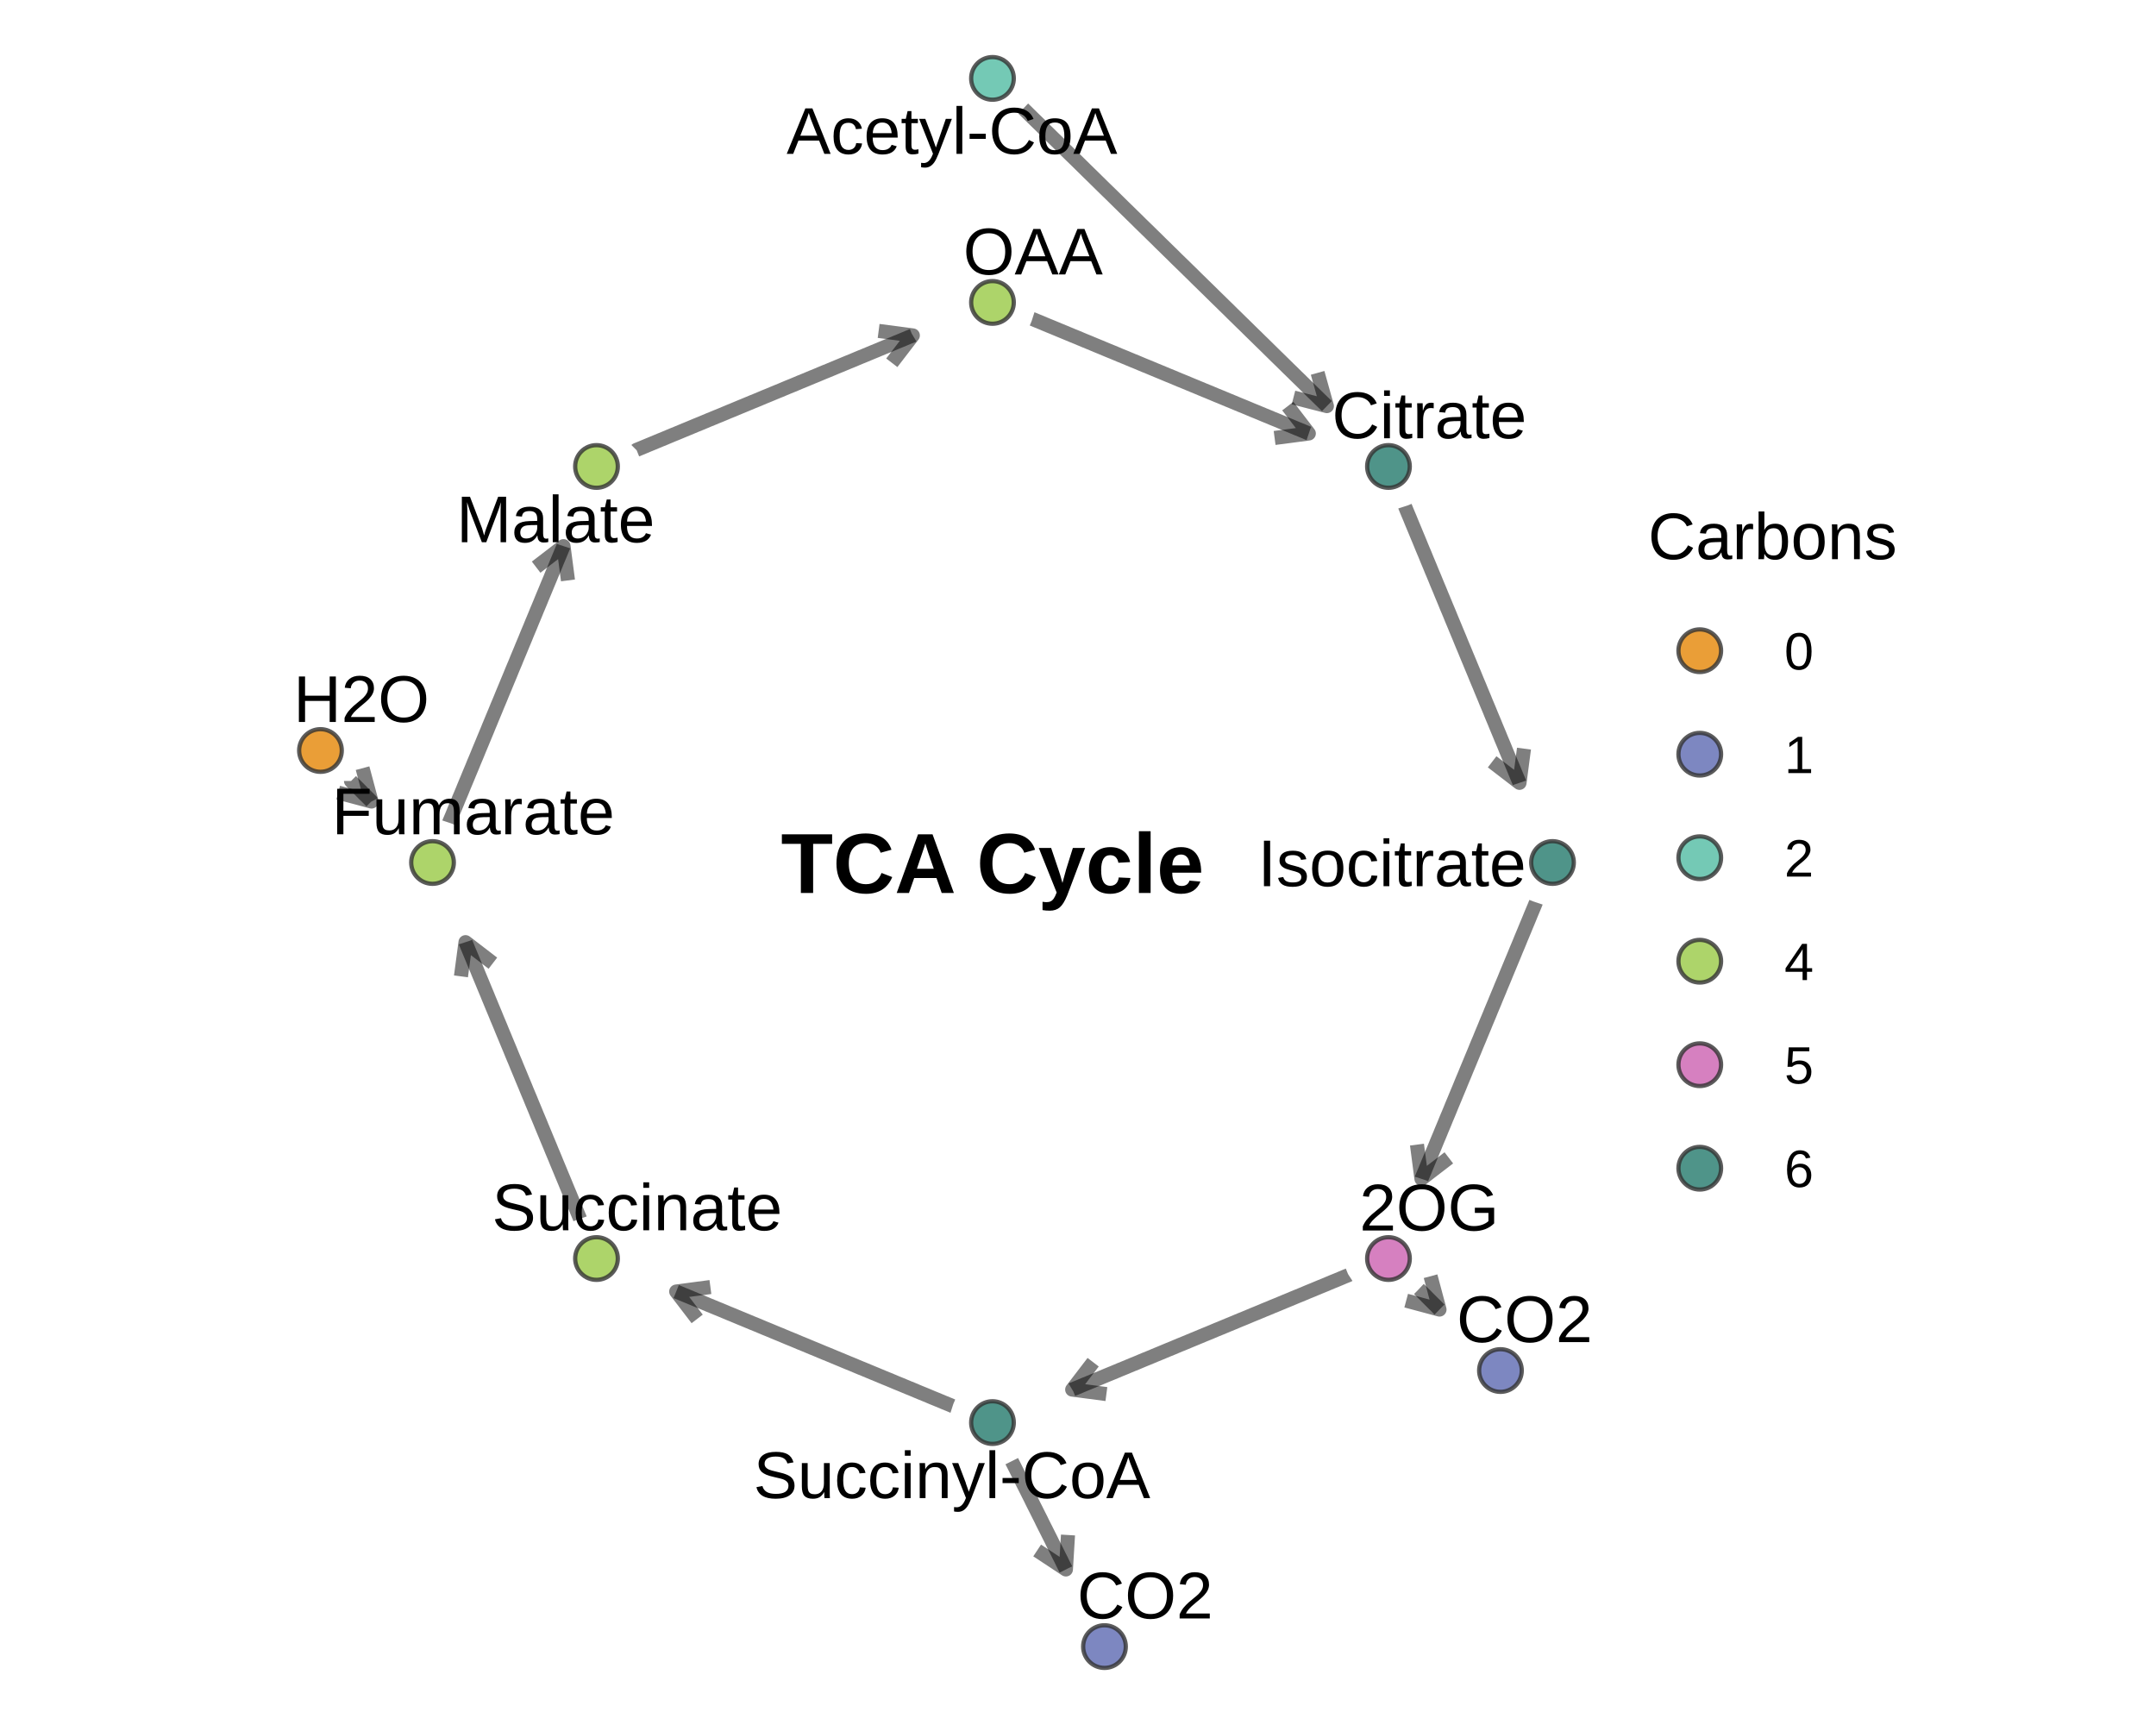
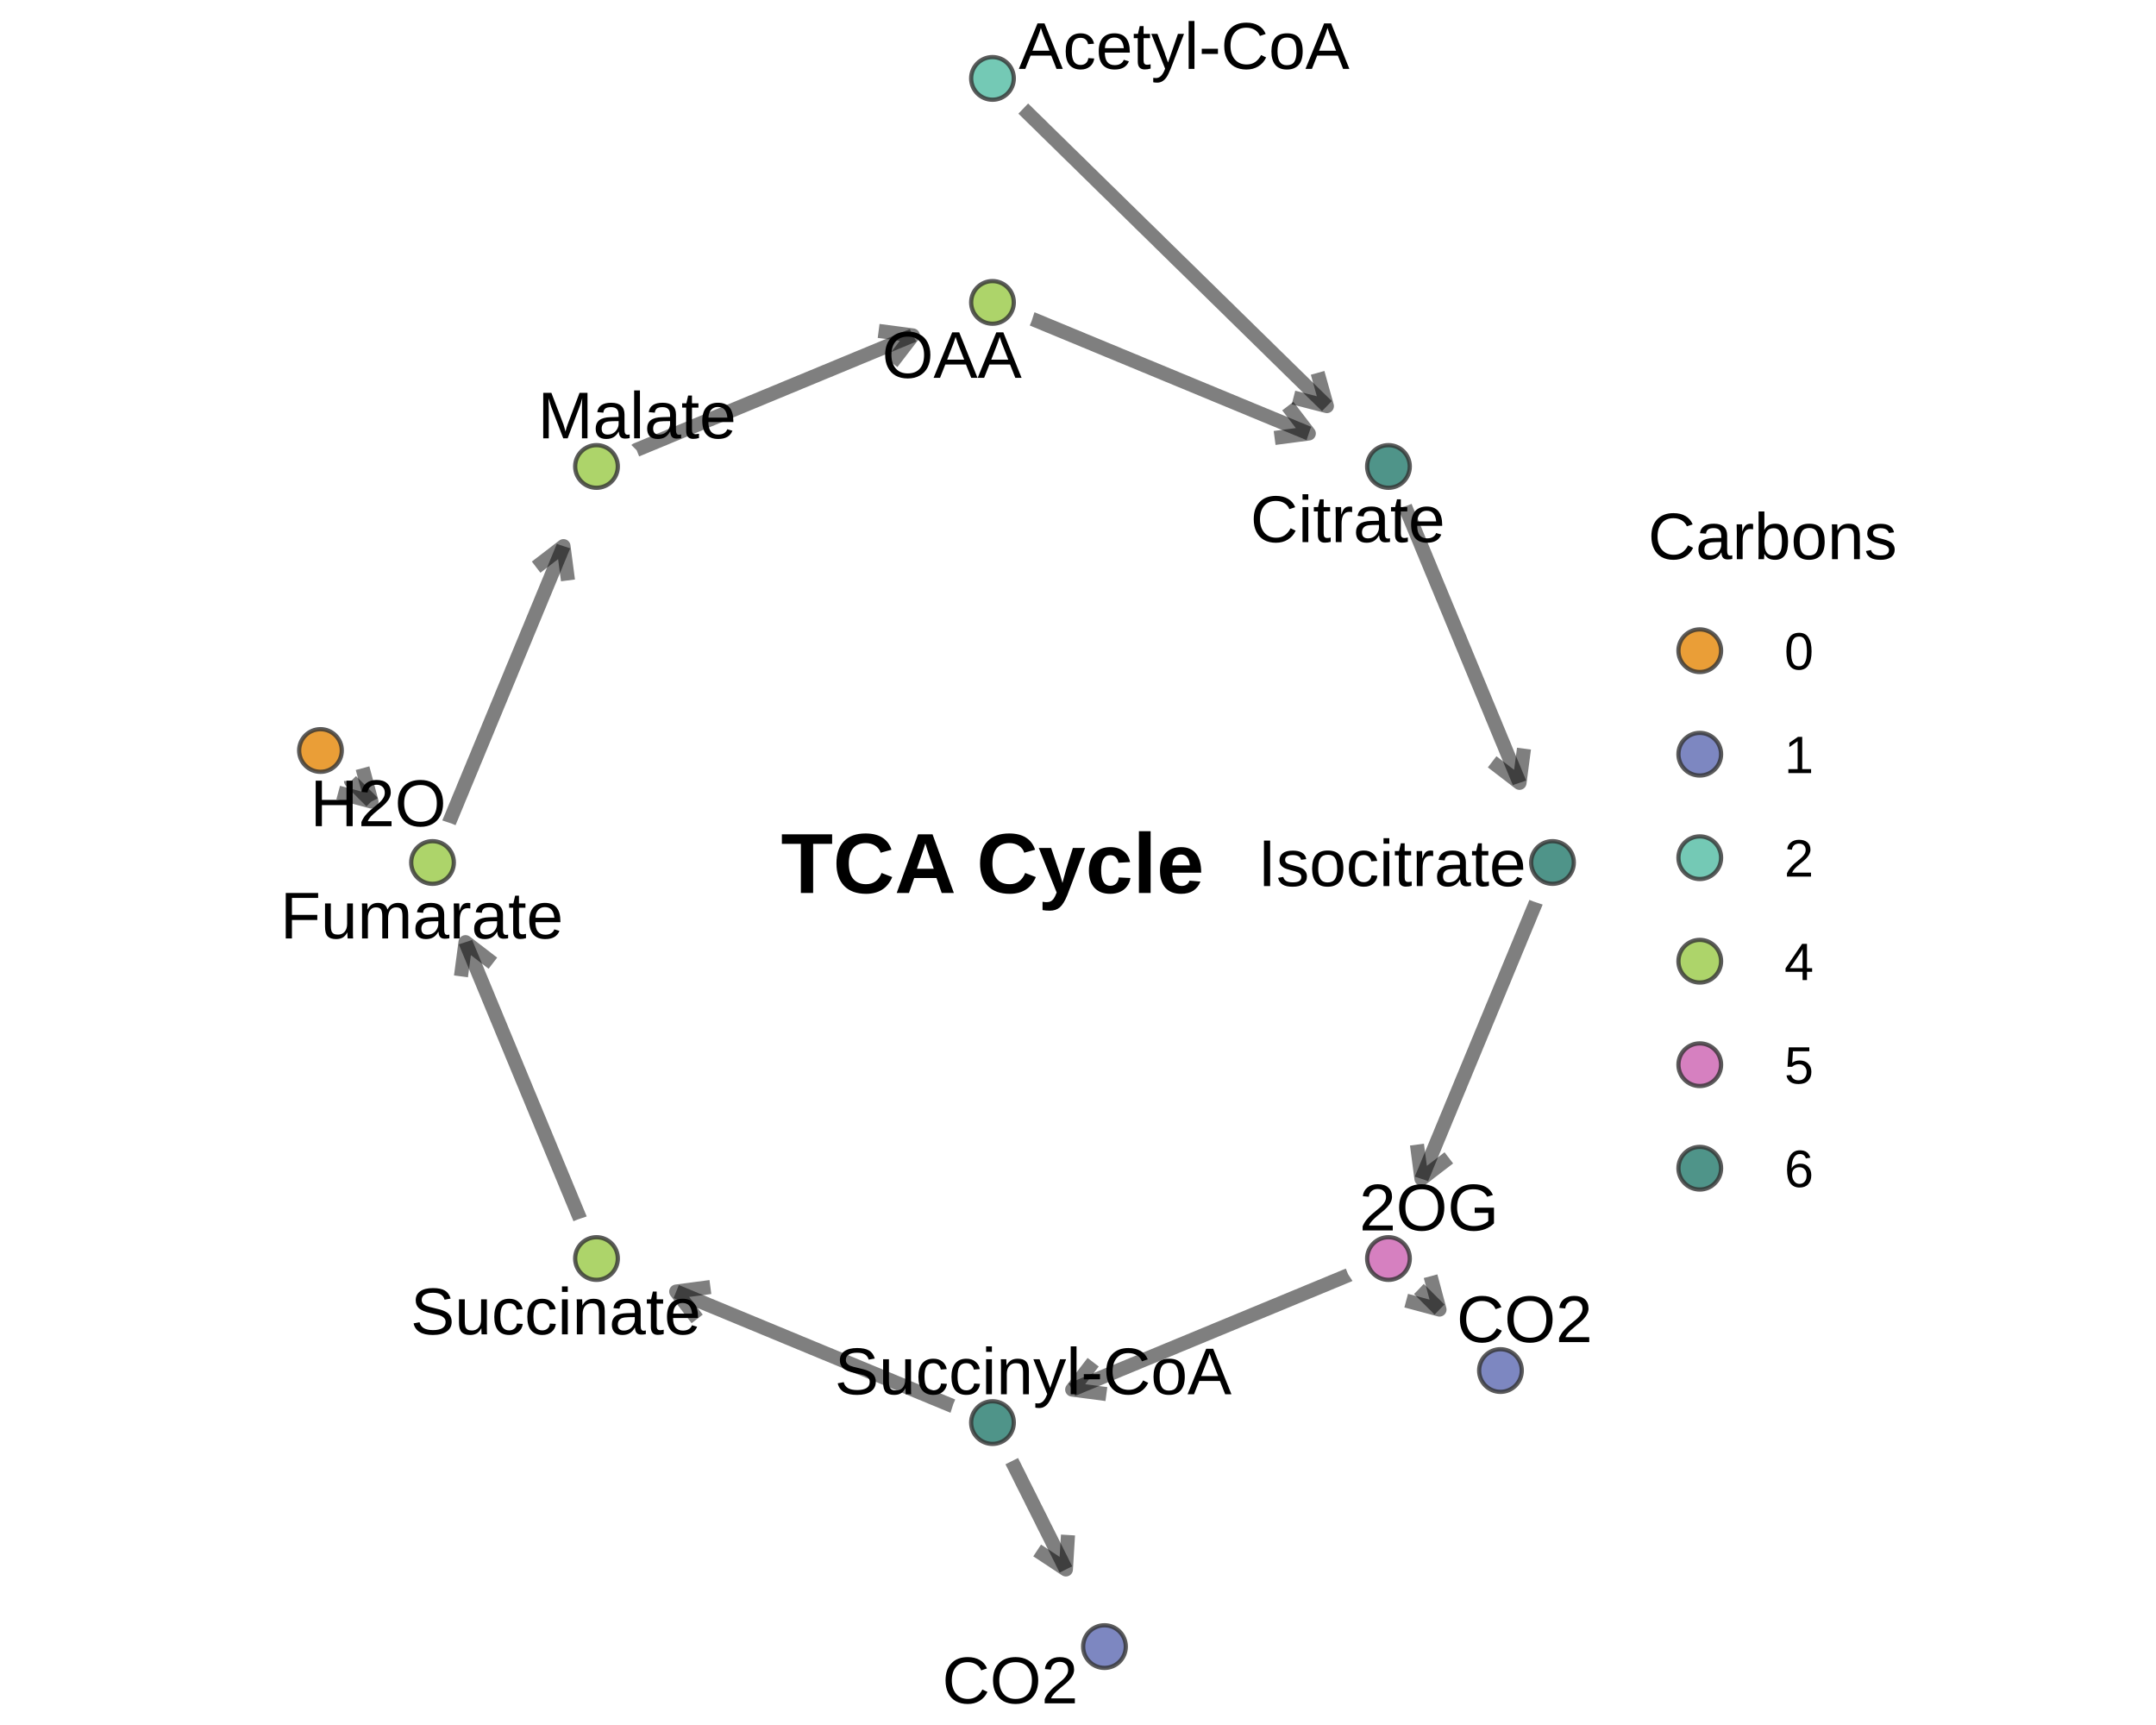
<svg xmlns="http://www.w3.org/2000/svg" class="svglite" width="360.00pt" height="288.00pt" viewBox="0 0 360.00 288.00">
  <defs>
    <style type="text/css">
    .svglite line, .svglite polyline, .svglite polygon, .svglite path, .svglite rect, .svglite circle {
      fill: none;
      stroke: #000000;
      stroke-linecap: round;
      stroke-linejoin: round;
      stroke-miterlimit: 10.00;
    }
    .svglite text {
      white-space: pre;
    }
  </style>
  </defs>
  <rect width="100%" height="100%" style="stroke: none; fill: #FFFFFF;" />
  <defs>
    <clipPath id="cpMC4wMHwzNjAuMDB8MC4wMHwyODguMDA=">
      <rect x="0.00" y="0.00" width="360.00" height="288.00" />
    </clipPath>
  </defs>
  <g clip-path="url(#cpMC4wMHwzNjAuMDB8MC4wMHwyODguMDA=)">
</g>
  <defs>
    <clipPath id="cpNDMuMjN8MjY5LjUxfDAuMDB8Mjg4LjAw">
      <rect x="43.23" y="0.00" width="226.29" height="288.00" />
    </clipPath>
  </defs>
  <g clip-path="url(#cpNDMuMjN8MjY5LjUxfDAuMDB8Mjg4LjAw)">
    <circle cx="165.72" cy="13.09" r="3.56" style="stroke-width: 0.71; stroke: #333333; stroke-opacity: 0.80; fill: #52BCA3; fill-opacity: 0.80;" />
    <circle cx="231.84" cy="77.88" r="3.56" style="stroke-width: 0.71; stroke: #333333; stroke-opacity: 0.80; fill: #24796C; fill-opacity: 0.80;" />
    <circle cx="165.72" cy="50.49" r="3.56" style="stroke-width: 0.71; stroke: #333333; stroke-opacity: 0.80; fill: #99C945; fill-opacity: 0.80;" />
    <circle cx="259.23" cy="144.00" r="3.56" style="stroke-width: 0.71; stroke: #333333; stroke-opacity: 0.80; fill: #24796C; fill-opacity: 0.80;" />
    <circle cx="231.84" cy="210.12" r="3.56" style="stroke-width: 0.71; stroke: #333333; stroke-opacity: 0.80; fill: #CC61B0; fill-opacity: 0.80;" />
    <circle cx="250.54" cy="228.82" r="3.56" style="stroke-width: 0.71; stroke: #333333; stroke-opacity: 0.80; fill: #5D69B1; fill-opacity: 0.80;" />
    <circle cx="165.72" cy="237.51" r="3.56" style="stroke-width: 0.71; stroke: #333333; stroke-opacity: 0.80; fill: #24796C; fill-opacity: 0.80;" />
    <circle cx="184.42" cy="274.91" r="3.56" style="stroke-width: 0.71; stroke: #333333; stroke-opacity: 0.80; fill: #5D69B1; fill-opacity: 0.80;" />
    <circle cx="99.60" cy="210.12" r="3.56" style="stroke-width: 0.71; stroke: #333333; stroke-opacity: 0.80; fill: #99C945; fill-opacity: 0.80;" />
    <circle cx="72.22" cy="144.00" r="3.56" style="stroke-width: 0.71; stroke: #333333; stroke-opacity: 0.80; fill: #99C945; fill-opacity: 0.80;" />
    <circle cx="53.51" cy="125.30" r="3.56" style="stroke-width: 0.71; stroke: #333333; stroke-opacity: 0.80; fill: #E58606; fill-opacity: 0.80;" />
    <circle cx="99.60" cy="77.88" r="3.56" style="stroke-width: 0.71; stroke: #333333; stroke-opacity: 0.80; fill: #99C945; fill-opacity: 0.80;" />
    <polyline points="170.86,18.13 171.07,18.33 171.73,18.98 172.40,19.64 173.07,20.29 173.74,20.94 174.40,21.60 175.07,22.25 175.74,22.91 176.41,23.56 177.08,24.22 177.74,24.87 178.41,25.53 179.08,26.18 179.75,26.83 180.42,27.49 181.08,28.14 181.75,28.80 182.42,29.45 183.09,30.11 183.75,30.76 184.42,31.42 185.09,32.07 185.76,32.72 186.43,33.38 187.09,34.03 187.76,34.69 188.43,35.34 189.10,36.00 189.77,36.65 190.43,37.31 191.10,37.96 191.77,38.61 192.44,39.27 193.11,39.92 193.77,40.58 194.44,41.23 195.11,41.89 195.78,42.54 196.44,43.20 197.11,43.85 197.78,44.50 198.45,45.16 199.12,45.81 199.78,46.47 200.45,47.12 201.12,47.78 201.79,48.43 202.46,49.09 203.12,49.74 203.79,50.39 204.46,51.05 205.13,51.70 205.79,52.36 206.46,53.01 207.13,53.67 207.80,54.32 208.47,54.98 209.13,55.63 209.80,56.28 210.47,56.94 211.14,57.59 211.81,58.25 212.47,58.90 213.14,59.56 213.81,60.21 214.48,60.87 215.14,61.52 215.81,62.17 216.48,62.83 217.15,63.48 217.82,64.14 218.48,64.79 219.15,65.45 219.82,66.10 220.49,66.76 221.16,67.41 221.56,67.80 " style="stroke-width: 2.35; stroke: #000000; stroke-opacity: 0.50; stroke-linecap: butt;" />
    <polyline points="215.98,66.37 221.56,67.80 220.01,62.25 " style="stroke-width: 2.35; stroke: #000000; stroke-opacity: 0.50; stroke-linecap: butt;" />
    <polyline points="74.97,137.35 74.98,137.32 75.26,136.65 75.54,135.99 75.81,135.32 76.09,134.65 76.37,133.98 76.64,133.31 76.92,132.65 77.20,131.98 77.47,131.31 77.75,130.64 78.03,129.97 78.30,129.31 78.58,128.64 78.86,127.97 79.13,127.30 79.41,126.64 79.69,125.97 79.96,125.30 80.24,124.63 80.52,123.96 80.79,123.30 81.07,122.63 81.35,121.96 81.62,121.29 81.90,120.62 82.17,119.96 82.45,119.29 82.73,118.62 83.00,117.95 83.28,117.29 83.56,116.62 83.83,115.95 84.11,115.28 84.39,114.61 84.66,113.95 84.94,113.28 85.22,112.61 85.49,111.94 85.77,111.27 86.05,110.61 86.32,109.94 86.60,109.27 86.88,108.60 87.15,107.94 87.43,107.27 87.71,106.60 87.98,105.93 88.26,105.26 88.54,104.60 88.81,103.93 89.09,103.26 89.37,102.59 89.64,101.92 89.92,101.26 90.20,100.59 90.47,99.92 90.75,99.25 91.03,98.58 91.30,97.92 91.58,97.25 91.86,96.58 92.13,95.91 92.41,95.25 92.69,94.58 92.96,93.91 93.24,93.24 93.52,92.57 93.79,91.91 94.07,91.24 94.09,91.18 " style="stroke-width: 2.35; stroke: #000000; stroke-opacity: 0.50; stroke-linecap: butt;" />
    <polyline points="94.84,96.90 94.09,91.18 89.52,94.69 " style="stroke-width: 2.35; stroke: #000000; stroke-opacity: 0.50; stroke-linecap: butt;" />
    <polyline points="58.61,130.39 58.61,130.40 58.80,130.59 58.99,130.78 59.18,130.97 59.37,131.15 59.56,131.34 59.75,131.53 59.94,131.72 60.13,131.91 60.32,132.10 60.50,132.29 60.69,132.48 60.88,132.67 61.07,132.85 61.26,133.04 61.45,133.23 61.64,133.42 61.83,133.61 62.02,133.80 62.03,133.82 " style="stroke-width: 2.35; stroke: #000000; stroke-opacity: 0.50; stroke-linecap: butt;" />
    <polyline points="56.47,132.33 62.03,133.82 60.54,128.25 " style="stroke-width: 2.35; stroke: #000000; stroke-opacity: 0.50; stroke-linecap: butt;" />
    <polyline points="106.26,75.13 106.28,75.11 106.95,74.84 107.62,74.56 108.29,74.28 108.95,74.01 109.62,73.73 110.29,73.45 110.96,73.18 111.62,72.90 112.29,72.62 112.96,72.35 113.63,72.07 114.30,71.79 114.96,71.52 115.63,71.24 116.30,70.96 116.97,70.69 117.64,70.41 118.30,70.13 118.97,69.86 119.64,69.58 120.31,69.31 120.98,69.03 121.64,68.75 122.31,68.48 122.98,68.20 123.65,67.92 124.31,67.65 124.98,67.37 125.65,67.09 126.32,66.82 126.99,66.54 127.65,66.26 128.32,65.99 128.99,65.71 129.66,65.43 130.33,65.16 130.99,64.88 131.66,64.60 132.33,64.33 133.00,64.05 133.66,63.77 134.33,63.50 135.00,63.22 135.67,62.94 136.34,62.67 137.00,62.39 137.67,62.11 138.34,61.84 139.01,61.56 139.68,61.28 140.34,61.01 141.01,60.73 141.68,60.45 142.35,60.18 143.01,59.90 143.68,59.62 144.35,59.35 145.02,59.07 145.69,58.79 146.35,58.52 147.02,58.24 147.69,57.96 148.36,57.69 149.03,57.41 149.69,57.13 150.36,56.86 151.03,56.58 151.70,56.30 152.37,56.03 152.42,56.00 " style="stroke-width: 2.35; stroke: #000000; stroke-opacity: 0.50; stroke-linecap: butt;" />
    <polyline points="148.91,60.57 152.42,56.00 146.71,55.25 " style="stroke-width: 2.35; stroke: #000000; stroke-opacity: 0.50; stroke-linecap: butt;" />
    <polyline points="172.37,53.25 172.40,53.26 173.07,53.54 173.74,53.81 174.40,54.09 175.07,54.37 175.74,54.64 176.41,54.92 177.08,55.20 177.74,55.47 178.41,55.75 179.08,56.03 179.75,56.30 180.42,56.58 181.08,56.86 181.75,57.13 182.42,57.41 183.09,57.69 183.75,57.96 184.42,58.24 185.09,58.52 185.76,58.79 186.43,59.07 187.09,59.35 187.76,59.62 188.43,59.90 189.10,60.18 189.77,60.45 190.43,60.73 191.10,61.01 191.77,61.28 192.44,61.56 193.11,61.84 193.77,62.11 194.44,62.39 195.11,62.67 195.78,62.94 196.44,63.22 197.11,63.50 197.78,63.77 198.45,64.05 199.12,64.33 199.78,64.60 200.45,64.88 201.12,65.16 201.79,65.43 202.46,65.71 203.12,65.99 203.79,66.26 204.46,66.54 205.13,66.82 205.79,67.09 206.46,67.37 207.13,67.65 207.80,67.92 208.47,68.20 209.13,68.48 209.80,68.75 210.47,69.03 211.14,69.31 211.81,69.58 212.47,69.86 213.14,70.13 213.81,70.41 214.48,70.69 215.14,70.96 215.81,71.24 216.48,71.52 217.15,71.79 217.82,72.07 218.48,72.35 218.54,72.37 " style="stroke-width: 2.35; stroke: #000000; stroke-opacity: 0.50; stroke-linecap: butt;" />
    <polyline points="212.83,73.12 218.54,72.37 215.03,67.80 " style="stroke-width: 2.35; stroke: #000000; stroke-opacity: 0.50; stroke-linecap: butt;" />
    <polyline points="234.60,84.53 234.61,84.56 234.88,85.23 235.16,85.90 235.44,86.56 235.71,87.23 235.99,87.90 236.27,88.57 236.54,89.23 236.82,89.90 237.10,90.57 237.37,91.24 237.65,91.91 237.93,92.57 238.20,93.24 238.48,93.91 238.76,94.58 239.03,95.25 239.31,95.91 239.59,96.58 239.86,97.25 240.14,97.92 240.42,98.58 240.69,99.25 240.97,99.92 241.25,100.59 241.52,101.26 241.80,101.92 242.08,102.59 242.35,103.26 242.63,103.93 242.91,104.60 243.18,105.26 243.46,105.93 243.74,106.60 244.01,107.27 244.29,107.94 244.57,108.60 244.84,109.27 245.12,109.94 245.40,110.61 245.67,111.27 245.95,111.94 246.23,112.61 246.50,113.28 246.78,113.95 247.06,114.61 247.33,115.28 247.61,115.95 247.89,116.62 248.16,117.29 248.44,117.95 248.72,118.62 248.99,119.29 249.27,119.96 249.55,120.62 249.82,121.29 250.10,121.96 250.38,122.63 250.65,123.30 250.93,123.96 251.21,124.63 251.48,125.30 251.76,125.97 252.04,126.64 252.31,127.30 252.59,127.97 252.87,128.64 253.14,129.31 253.42,129.97 253.70,130.64 253.72,130.70 " style="stroke-width: 2.35; stroke: #000000; stroke-opacity: 0.50; stroke-linecap: butt;" />
    <polyline points="249.15,127.19 253.72,130.70 254.47,124.99 " style="stroke-width: 2.35; stroke: #000000; stroke-opacity: 0.50; stroke-linecap: butt;" />
    <polyline points="256.47,150.65 256.46,150.68 256.19,151.35 255.91,152.01 255.63,152.68 255.36,153.35 255.08,154.02 254.80,154.69 254.53,155.35 254.25,156.02 253.97,156.69 253.70,157.36 253.42,158.03 253.14,158.69 252.87,159.36 252.59,160.03 252.31,160.70 252.04,161.36 251.76,162.03 251.48,162.70 251.21,163.37 250.93,164.04 250.65,164.70 250.38,165.37 250.10,166.04 249.82,166.71 249.55,167.38 249.27,168.04 248.99,168.71 248.72,169.38 248.44,170.05 248.16,170.71 247.89,171.38 247.61,172.05 247.33,172.72 247.06,173.39 246.78,174.05 246.50,174.72 246.23,175.39 245.95,176.06 245.67,176.73 245.40,177.39 245.12,178.06 244.84,178.73 244.57,179.40 244.29,180.06 244.01,180.73 243.74,181.40 243.46,182.07 243.18,182.74 242.91,183.40 242.63,184.07 242.35,184.74 242.08,185.41 241.80,186.08 241.52,186.74 241.25,187.41 240.97,188.08 240.69,188.75 240.42,189.42 240.14,190.08 239.86,190.75 239.59,191.42 239.31,192.09 239.03,192.75 238.76,193.42 238.48,194.09 238.20,194.76 237.93,195.43 237.65,196.09 237.37,196.76 237.35,196.82 " style="stroke-width: 2.35; stroke: #000000; stroke-opacity: 0.50; stroke-linecap: butt;" />
    <polyline points="236.60,191.10 237.35,196.82 241.92,193.31 " style="stroke-width: 2.35; stroke: #000000; stroke-opacity: 0.50; stroke-linecap: butt;" />
    <polyline points="236.93,215.21 236.94,215.22 237.13,215.41 237.32,215.60 237.51,215.79 237.70,215.98 237.89,216.16 238.08,216.35 238.26,216.54 238.45,216.73 238.64,216.92 238.83,217.11 239.02,217.30 239.21,217.49 239.40,217.68 239.59,217.86 239.78,218.05 239.96,218.24 240.15,218.43 240.34,218.62 240.36,218.64 " style="stroke-width: 2.35; stroke: #000000; stroke-opacity: 0.50; stroke-linecap: butt;" />
    <polyline points="234.80,217.15 240.36,218.64 238.87,213.07 " style="stroke-width: 2.35; stroke: #000000; stroke-opacity: 0.50; stroke-linecap: butt;" />
    <polyline points="225.19,212.87 225.16,212.89 224.49,213.16 223.83,213.44 223.16,213.72 222.49,213.99 221.82,214.27 221.16,214.55 220.49,214.82 219.82,215.10 219.15,215.38 218.48,215.65 217.82,215.93 217.15,216.21 216.48,216.48 215.81,216.76 215.14,217.04 214.48,217.31 213.81,217.59 213.14,217.87 212.47,218.14 211.81,218.42 211.14,218.69 210.47,218.97 209.80,219.25 209.13,219.52 208.47,219.80 207.80,220.08 207.13,220.35 206.46,220.63 205.79,220.91 205.13,221.18 204.46,221.46 203.79,221.74 203.12,222.01 202.46,222.29 201.79,222.57 201.12,222.84 200.45,223.12 199.78,223.40 199.12,223.67 198.45,223.95 197.78,224.23 197.11,224.50 196.44,224.78 195.78,225.06 195.11,225.33 194.44,225.61 193.77,225.89 193.11,226.16 192.44,226.44 191.77,226.72 191.10,226.99 190.43,227.27 189.77,227.55 189.10,227.82 188.43,228.10 187.76,228.38 187.09,228.65 186.43,228.93 185.76,229.21 185.09,229.48 184.42,229.76 183.75,230.04 183.09,230.31 182.42,230.59 181.75,230.87 181.08,231.14 180.42,231.42 179.75,231.70 179.08,231.97 179.03,232.00 " style="stroke-width: 2.35; stroke: #000000; stroke-opacity: 0.50; stroke-linecap: butt;" />
    <polyline points="182.53,227.43 179.03,232.00 184.74,232.75 " style="stroke-width: 2.35; stroke: #000000; stroke-opacity: 0.50; stroke-linecap: butt;" />
    <polyline points="168.94,243.95 169.12,244.31 169.31,244.68 169.50,245.06 169.69,245.44 169.88,245.82 170.07,246.20 170.26,246.57 170.44,246.95 170.63,247.33 170.82,247.71 171.01,248.09 171.20,248.46 171.39,248.84 171.58,249.22 171.77,249.60 171.96,249.97 172.15,250.35 172.33,250.73 172.52,251.11 172.71,251.49 172.90,251.86 173.09,252.24 173.28,252.62 173.47,253.00 173.66,253.37 173.85,253.75 174.03,254.13 174.22,254.51 174.41,254.89 174.60,255.26 174.79,255.64 174.98,256.02 175.17,256.40 175.36,256.77 175.55,257.15 175.73,257.53 175.92,257.91 176.11,258.29 176.30,258.66 176.49,259.04 176.68,259.42 176.87,259.80 177.06,260.17 177.25,260.55 177.43,260.93 177.62,261.31 177.81,261.69 177.98,262.03 " style="stroke-width: 2.35; stroke: #000000; stroke-opacity: 0.50; stroke-linecap: butt;" />
    <polyline points="173.18,258.86 177.98,262.03 178.33,256.28 " style="stroke-width: 2.35; stroke: #000000; stroke-opacity: 0.50; stroke-linecap: butt;" />
    <polyline points="159.07,234.75 159.04,234.74 158.38,234.46 157.71,234.19 157.04,233.91 156.37,233.63 155.70,233.36 155.04,233.08 154.37,232.80 153.70,232.53 153.03,232.25 152.37,231.97 151.70,231.70 151.03,231.42 150.36,231.14 149.69,230.87 149.03,230.59 148.36,230.31 147.69,230.04 147.02,229.76 146.35,229.48 145.69,229.21 145.02,228.93 144.35,228.65 143.68,228.38 143.01,228.10 142.35,227.82 141.68,227.55 141.01,227.27 140.34,226.99 139.68,226.72 139.01,226.44 138.34,226.16 137.67,225.89 137.00,225.61 136.34,225.33 135.67,225.06 135.00,224.78 134.33,224.50 133.66,224.23 133.00,223.95 132.33,223.67 131.66,223.40 130.99,223.12 130.33,222.84 129.66,222.57 128.99,222.29 128.32,222.01 127.65,221.74 126.99,221.46 126.32,221.18 125.65,220.91 124.98,220.63 124.31,220.35 123.65,220.08 122.98,219.80 122.31,219.52 121.64,219.25 120.98,218.97 120.31,218.69 119.64,218.42 118.97,218.14 118.30,217.87 117.64,217.59 116.97,217.31 116.30,217.04 115.63,216.76 114.96,216.48 114.30,216.21 113.63,215.93 112.96,215.65 112.91,215.63 " style="stroke-width: 2.35; stroke: #000000; stroke-opacity: 0.50; stroke-linecap: butt;" />
    <polyline points="118.62,214.88 112.91,215.63 116.41,220.20 " style="stroke-width: 2.35; stroke: #000000; stroke-opacity: 0.50; stroke-linecap: butt;" />
    <polyline points="96.85,203.47 96.84,203.44 96.56,202.77 96.28,202.10 96.01,201.44 95.73,200.77 95.45,200.10 95.18,199.43 94.90,198.77 94.62,198.10 94.35,197.43 94.07,196.76 93.79,196.09 93.52,195.43 93.24,194.76 92.96,194.09 92.69,193.42 92.41,192.75 92.13,192.09 91.86,191.42 91.58,190.75 91.30,190.08 91.03,189.42 90.75,188.75 90.47,188.08 90.20,187.41 89.92,186.74 89.64,186.08 89.37,185.41 89.09,184.74 88.81,184.07 88.54,183.40 88.26,182.74 87.98,182.07 87.71,181.40 87.43,180.73 87.15,180.06 86.88,179.40 86.60,178.73 86.32,178.06 86.05,177.39 85.77,176.73 85.49,176.06 85.22,175.39 84.94,174.72 84.66,174.05 84.39,173.39 84.11,172.72 83.83,172.05 83.56,171.38 83.28,170.71 83.00,170.05 82.73,169.38 82.45,168.71 82.17,168.04 81.90,167.38 81.62,166.71 81.35,166.04 81.07,165.37 80.79,164.70 80.52,164.04 80.24,163.37 79.96,162.70 79.69,162.03 79.41,161.36 79.13,160.70 78.86,160.03 78.58,159.36 78.30,158.69 78.03,158.03 77.75,157.36 77.73,157.30 " style="stroke-width: 2.35; stroke: #000000; stroke-opacity: 0.50; stroke-linecap: butt;" />
    <polyline points="82.30,160.81 77.73,157.30 76.97,163.01 " style="stroke-width: 2.35; stroke: #000000; stroke-opacity: 0.50; stroke-linecap: butt;" />
-     <text x="158.96" y="25.69" text-anchor="middle" style="font-size: 11.04px; font-family: &quot;Arial&quot;;" textLength="55.17px" lengthAdjust="spacingAndGlyphs">Acetyl-CoA</text>
-     <text x="238.66" y="73.17" text-anchor="middle" style="font-size: 11.04px; font-family: &quot;Arial&quot;;" textLength="32.49px" lengthAdjust="spacingAndGlyphs">Citrate</text>
-     <text x="172.49" y="45.82" text-anchor="middle" style="font-size: 11.04px; font-family: &quot;Arial&quot;;" textLength="23.30px" lengthAdjust="spacingAndGlyphs">OAA</text>
-     <text x="232.43" y="147.95" text-anchor="middle" style="font-size: 11.04px; font-family: &quot;Arial&quot;;" textLength="44.76px" lengthAdjust="spacingAndGlyphs">Isocitrate</text>
-     <text x="238.65" y="205.44" text-anchor="middle" style="font-size: 11.04px; font-family: &quot;Arial&quot;;" textLength="23.30px" lengthAdjust="spacingAndGlyphs">2OG</text>
+     <text x="197.72" y="11.50" text-anchor="middle" style="font-size: 11.04px; font-family: &quot;Arial&quot;;" textLength="55.17px" lengthAdjust="spacingAndGlyphs">Acetyl-CoA</text>
+     <text x="225.04" y="90.51" text-anchor="middle" style="font-size: 11.04px; font-family: &quot;Arial&quot;;" textLength="32.49px" lengthAdjust="spacingAndGlyphs">Citrate</text>
+     <text x="158.94" y="63.08" text-anchor="middle" style="font-size: 11.04px; font-family: &quot;Arial&quot;;" textLength="23.30px" lengthAdjust="spacingAndGlyphs">OAA</text>
+     <text x="232.43" y="147.94" text-anchor="middle" style="font-size: 11.04px; font-family: &quot;Arial&quot;;" textLength="44.76px" lengthAdjust="spacingAndGlyphs">Isocitrate</text>
+     <text x="238.62" y="205.43" text-anchor="middle" style="font-size: 11.04px; font-family: &quot;Arial&quot;;" textLength="23.30px" lengthAdjust="spacingAndGlyphs">2OG</text>
    <text x="254.56" y="224.08" text-anchor="middle" style="font-size: 11.04px; font-family: &quot;Arial&quot;;" textLength="22.68px" lengthAdjust="spacingAndGlyphs">CO2</text>
-     <text x="158.94" y="250.12" text-anchor="middle" style="font-size: 11.04px; font-family: &quot;Arial&quot;;" textLength="66.20px" lengthAdjust="spacingAndGlyphs">Succinyl-CoA</text>
-     <text x="191.20" y="270.21" text-anchor="middle" style="font-size: 11.04px; font-family: &quot;Arial&quot;;" textLength="22.68px" lengthAdjust="spacingAndGlyphs">CO2</text>
-     <text x="106.39" y="205.40" text-anchor="middle" style="font-size: 11.04px; font-family: &quot;Arial&quot;;" textLength="48.44px" lengthAdjust="spacingAndGlyphs">Succinate</text>
-     <text x="79.02" y="139.29" text-anchor="middle" style="font-size: 11.04px; font-family: &quot;Arial&quot;;" textLength="47.20px" lengthAdjust="spacingAndGlyphs">Fumarate</text>
-     <text x="60.35" y="120.54" text-anchor="middle" style="font-size: 11.04px; font-family: &quot;Arial&quot;;" textLength="22.68px" lengthAdjust="spacingAndGlyphs">H2O</text>
-     <text x="92.78" y="90.53" text-anchor="middle" style="font-size: 11.04px; font-family: &quot;Arial&quot;;" textLength="33.11px" lengthAdjust="spacingAndGlyphs">Malate</text>
+     <text x="172.51" y="232.78" text-anchor="middle" style="font-size: 11.04px; font-family: &quot;Arial&quot;;" textLength="66.20px" lengthAdjust="spacingAndGlyphs">Succinyl-CoA</text>
+     <text x="168.67" y="284.38" text-anchor="middle" style="font-size: 11.04px; font-family: &quot;Arial&quot;;" textLength="22.68px" lengthAdjust="spacingAndGlyphs">CO2</text>
+     <text x="92.80" y="222.77" text-anchor="middle" style="font-size: 11.04px; font-family: &quot;Arial&quot;;" textLength="48.44px" lengthAdjust="spacingAndGlyphs">Succinate</text>
+     <text x="70.43" y="156.68" text-anchor="middle" style="font-size: 11.04px; font-family: &quot;Arial&quot;;" textLength="47.20px" lengthAdjust="spacingAndGlyphs">Fumarate</text>
+     <text x="63.16" y="137.94" text-anchor="middle" style="font-size: 11.04px; font-family: &quot;Arial&quot;;" textLength="22.68px" lengthAdjust="spacingAndGlyphs">H2O</text>
+     <text x="106.37" y="73.18" text-anchor="middle" style="font-size: 11.04px; font-family: &quot;Arial&quot;;" textLength="33.11px" lengthAdjust="spacingAndGlyphs">Malate</text>
    <text x="165.72" y="149.09" text-anchor="middle" style="font-size: 14.23px; font-weight: bold; font-family: &quot;Arial&quot;;" textLength="70.58px" lengthAdjust="spacingAndGlyphs">TCA Cycle</text>
  </g>
  <g clip-path="url(#cpMC4wMHwzNjAuMDB8MC4wMHwyODguMDA=)">
    <text x="275.18" y="93.36" style="font-size: 11.00px; font-family: &quot;Arial&quot;;" textLength="41.59px" lengthAdjust="spacingAndGlyphs">Carbons</text>
    <circle cx="283.82" cy="108.64" r="3.56" style="stroke-width: 0.71; stroke: #333333; stroke-opacity: 0.80; fill: #E58606; fill-opacity: 0.80;" />
    <circle cx="283.82" cy="125.92" r="3.56" style="stroke-width: 0.71; stroke: #333333; stroke-opacity: 0.80; fill: #5D69B1; fill-opacity: 0.80;" />
    <circle cx="283.82" cy="143.20" r="3.56" style="stroke-width: 0.71; stroke: #333333; stroke-opacity: 0.80; fill: #52BCA3; fill-opacity: 0.80;" />
    <circle cx="283.82" cy="160.48" r="3.56" style="stroke-width: 0.71; stroke: #333333; stroke-opacity: 0.80; fill: #99C945; fill-opacity: 0.80;" />
    <circle cx="283.82" cy="177.76" r="3.56" style="stroke-width: 0.71; stroke: #333333; stroke-opacity: 0.80; fill: #CC61B0; fill-opacity: 0.80;" />
    <circle cx="283.82" cy="195.04" r="3.56" style="stroke-width: 0.71; stroke: #333333; stroke-opacity: 0.80; fill: #24796C; fill-opacity: 0.80;" />
    <text x="297.94" y="111.79" style="font-size: 8.80px; font-family: &quot;Arial&quot;;" textLength="4.90px" lengthAdjust="spacingAndGlyphs">0</text>
    <text x="297.94" y="129.07" style="font-size: 8.80px; font-family: &quot;Arial&quot;;" textLength="4.90px" lengthAdjust="spacingAndGlyphs">1</text>
    <text x="297.94" y="146.35" style="font-size: 8.80px; font-family: &quot;Arial&quot;;" textLength="4.90px" lengthAdjust="spacingAndGlyphs">2</text>
    <text x="297.94" y="163.63" style="font-size: 8.80px; font-family: &quot;Arial&quot;;" textLength="4.90px" lengthAdjust="spacingAndGlyphs">4</text>
    <text x="297.94" y="180.91" style="font-size: 8.80px; font-family: &quot;Arial&quot;;" textLength="4.90px" lengthAdjust="spacingAndGlyphs">5</text>
    <text x="297.94" y="198.19" style="font-size: 8.80px; font-family: &quot;Arial&quot;;" textLength="4.90px" lengthAdjust="spacingAndGlyphs">6</text>
  </g>
</svg>
